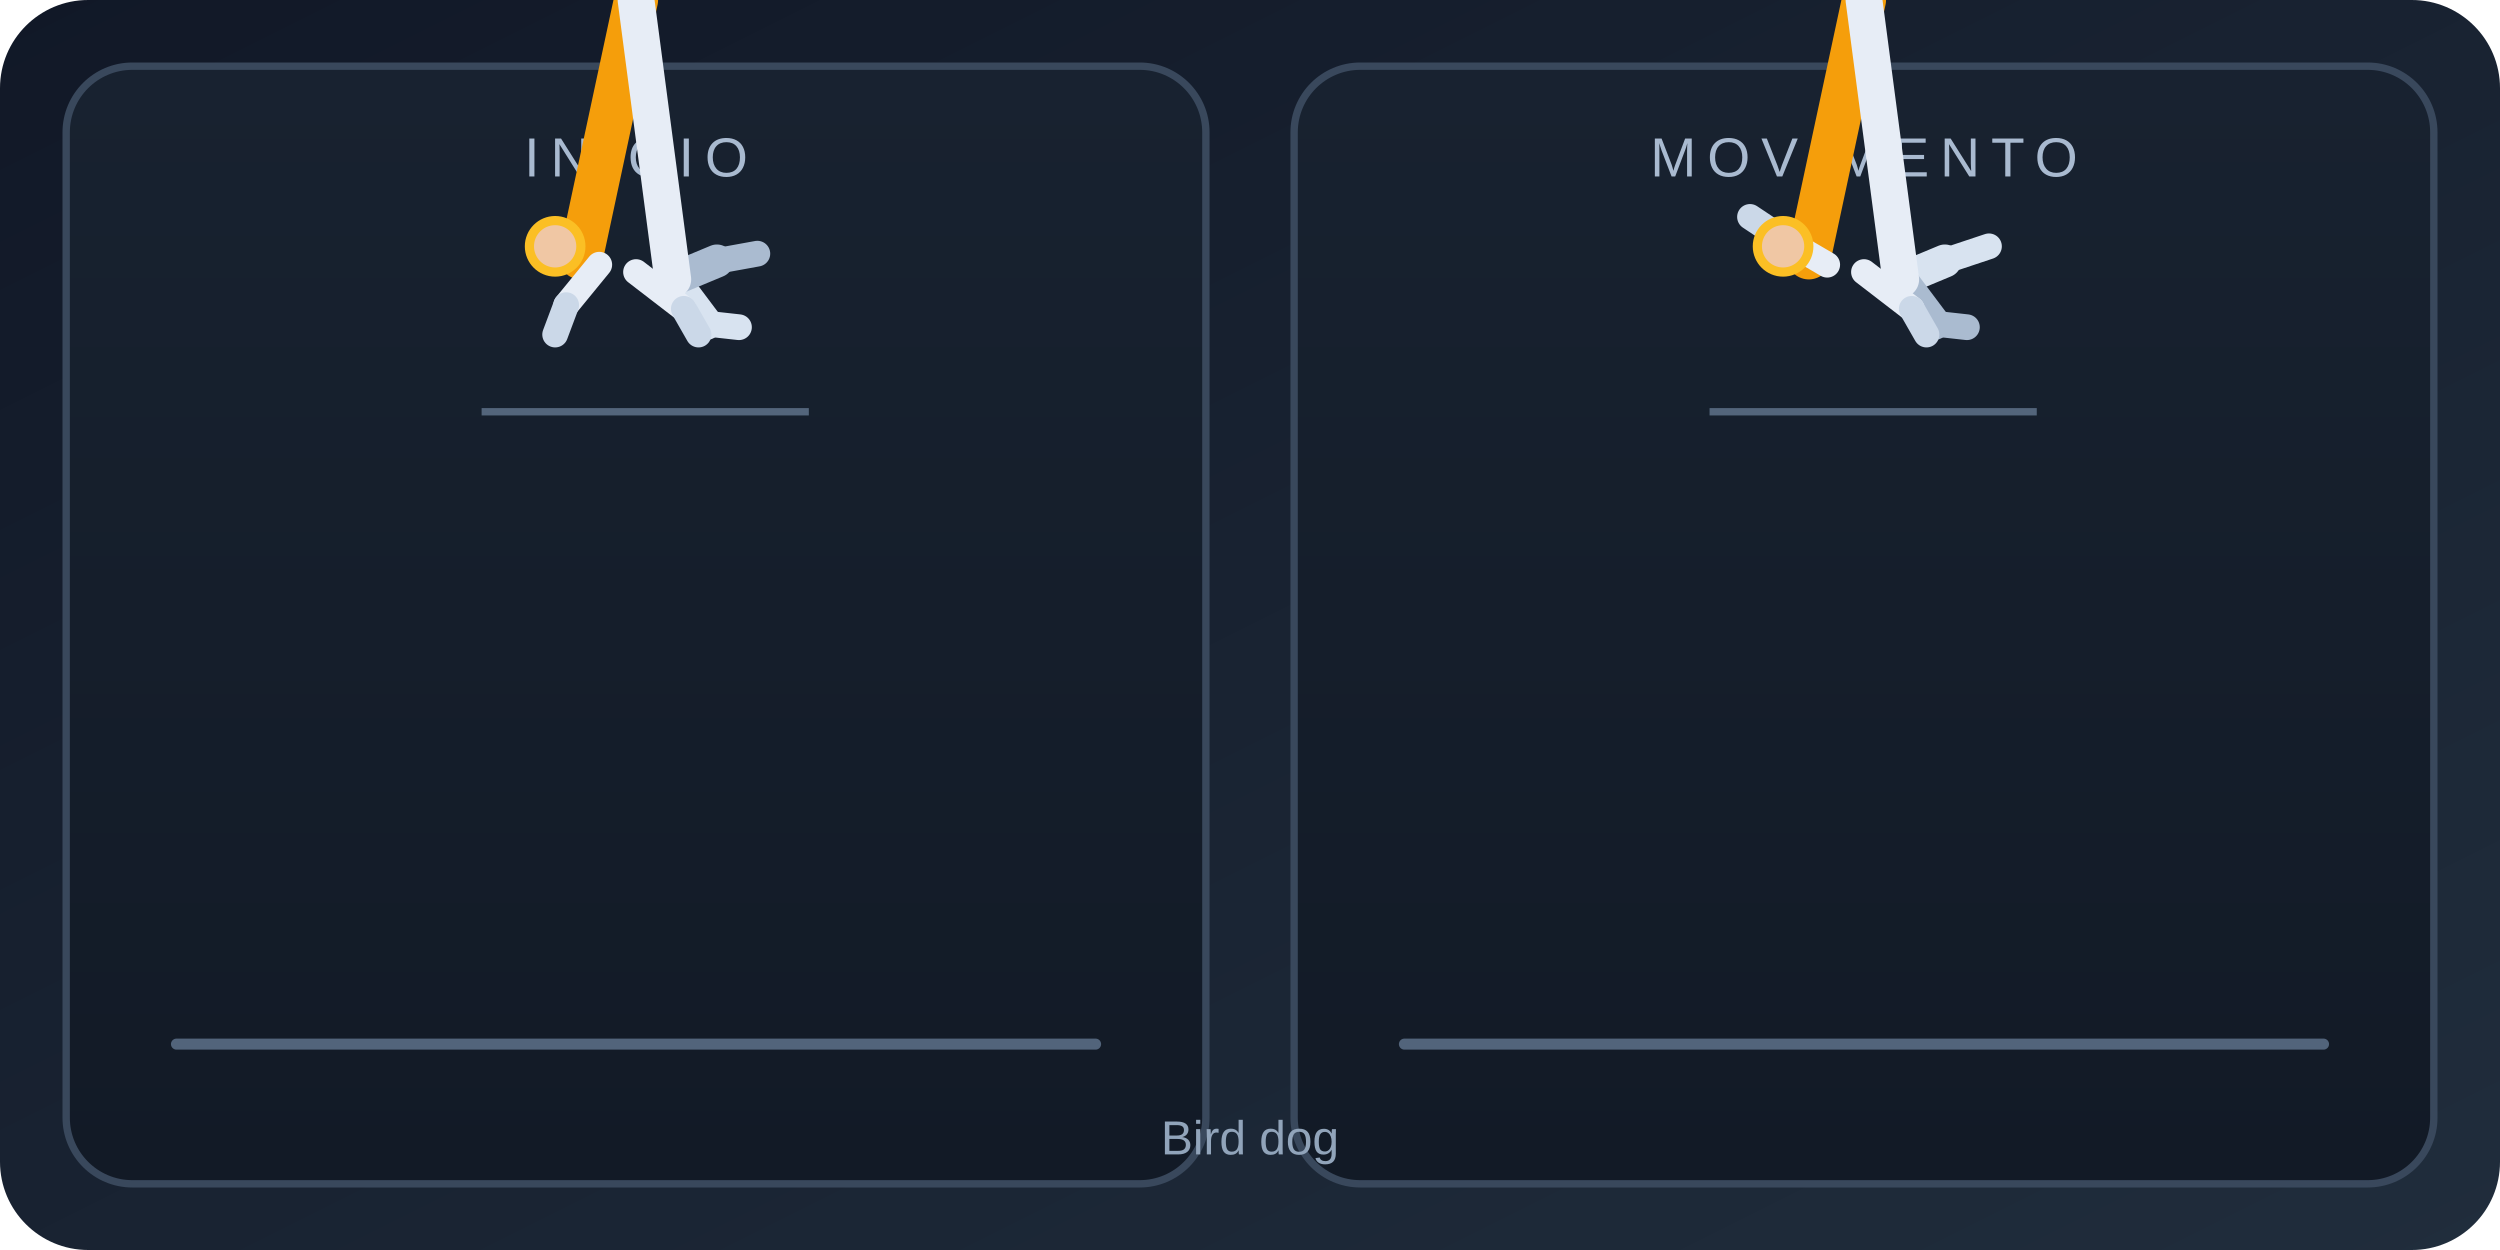
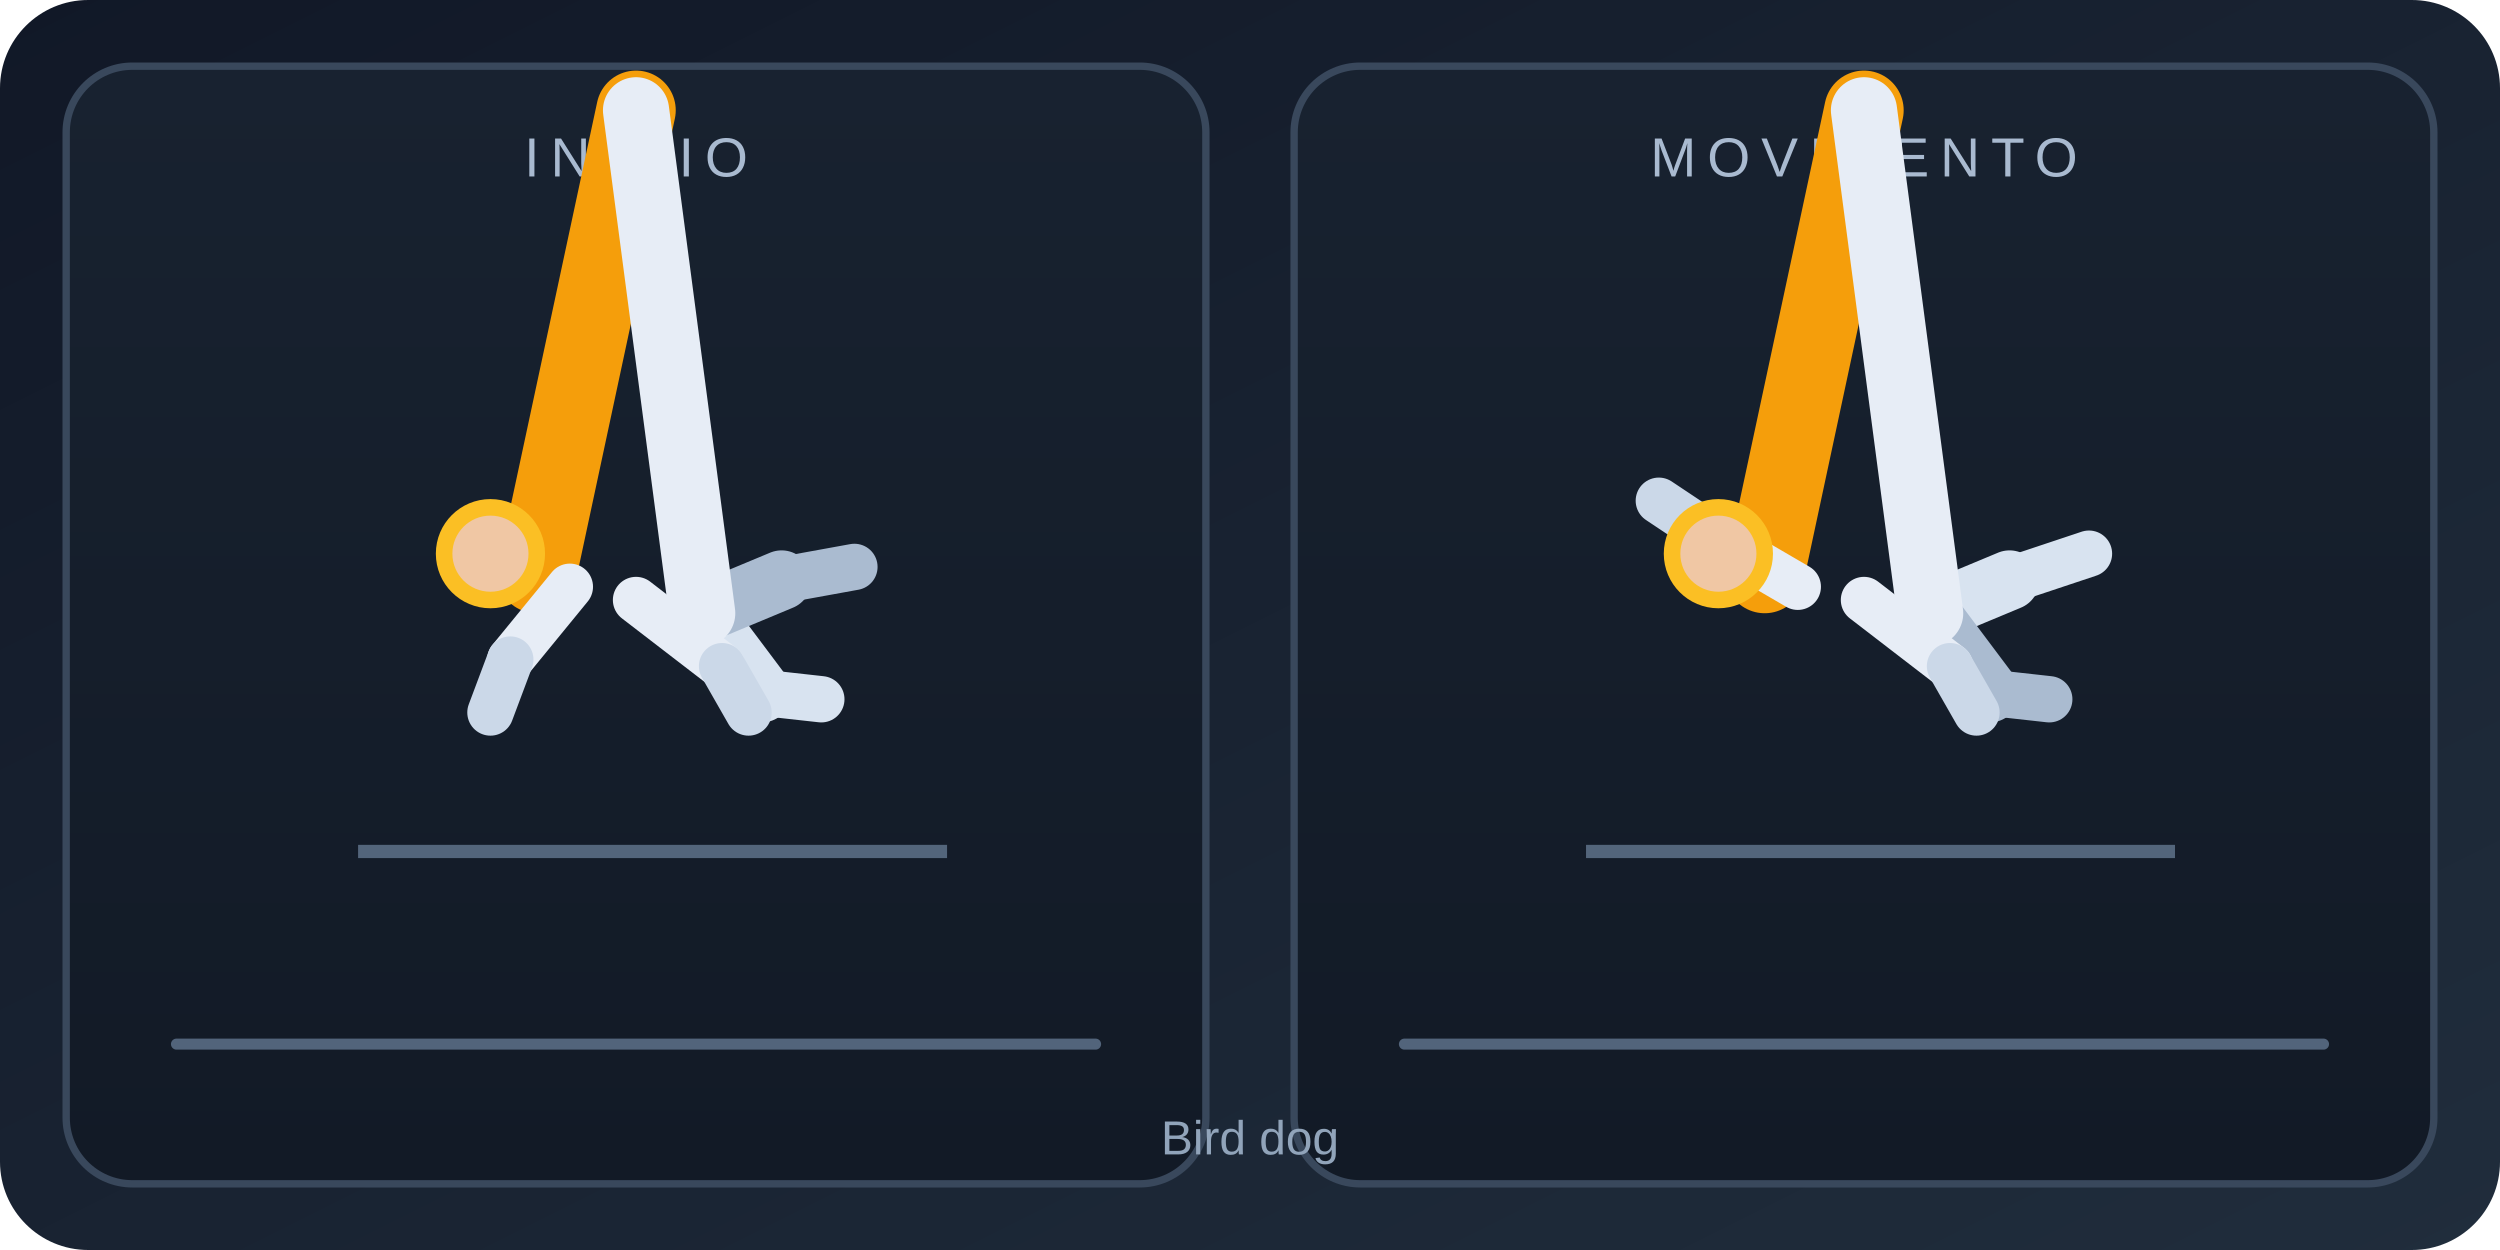
<svg xmlns="http://www.w3.org/2000/svg" width="680" height="340" viewBox="0 0 680 340">
  <defs>
    <linearGradient id="bg" x1="0" y1="0" x2="1" y2="1">
      <stop stop-color="#111827" />
      <stop offset="1" stop-color="#202d3c" />
    </linearGradient>
    <linearGradient id="panel" x1="0" y1="0" x2="0" y2="1">
      <stop stop-color="#182230" />
      <stop offset="1" stop-color="#121a26" />
    </linearGradient>
  </defs>
  <rect width="680" height="340" rx="24" fill="url(#bg)" />
  <rect x="18" y="18" width="310" height="304" rx="18" fill="url(#panel)" stroke="#39485c" stroke-width="2" />
  <rect x="352" y="18" width="310" height="304" rx="18" fill="url(#panel)" stroke="#39485c" stroke-width="2" />
  <text x="173" y="48" font-family="Arial,sans-serif" font-size="15" letter-spacing="3" fill="#a9bad0" text-anchor="middle">INÍCIO</text>
  <text x="507" y="48" font-family="Arial,sans-serif" font-size="15" letter-spacing="3" fill="#a9bad0" text-anchor="middle">MOVIMENTO</text>
  <path d="M48 284 H298 M382 284 H632" stroke="#52647b" stroke-width="3" stroke-linecap="round" />
-   <g transform="translate(173 0)">
+   <g transform="translate(173 30) scale(1.8)">
    <path d="M -42 112 H 47" stroke="#53657b" stroke-width="2" />
    <line x1="10" y1="76" x2="19" y2="88" stroke="#d8e3f0" stroke-width="9" stroke-linecap="round" stroke-linejoin="round" />
    <line x1="19" y1="88" x2="28" y2="89" stroke="#d8e3f0" stroke-width="7" stroke-linecap="round" stroke-linejoin="round" />
    <line x1="10" y1="76" x2="22" y2="71" stroke="#aabbd0" stroke-width="9" stroke-linecap="round" stroke-linejoin="round" />
    <line x1="22" y1="71" x2="33" y2="69" stroke="#aabbd0" stroke-width="7" stroke-linecap="round" stroke-linejoin="round" />
    <line x1="-15" y1="70" x2="NaN" y2="undefined" stroke="#f59e0b" stroke-width="12" stroke-linecap="round" stroke-linejoin="round" />
    <line x1="10" y1="76" x2="NaN" y2="undefined" stroke="#e7edf6" stroke-width="10" stroke-linecap="round" stroke-linejoin="round" />
    <line x1="-10" y1="72" x2="-19" y2="83" stroke="#e7edf6" stroke-width="7" stroke-linecap="round" stroke-linejoin="round" />
    <line x1="-19" y1="83" x2="-22" y2="91" stroke="#cbd8e8" stroke-width="7" stroke-linecap="round" stroke-linejoin="round" />
    <line x1="0" y1="74" x2="13" y2="84" stroke="#e7edf6" stroke-width="7" stroke-linecap="round" stroke-linejoin="round" />
    <line x1="13" y1="84" x2="17" y2="91" stroke="#cbd8e8" stroke-width="7" stroke-linecap="round" stroke-linejoin="round" />
    <circle cx="-22" cy="67" r="7" fill="#f0c7a4" stroke="#fbbf24" stroke-width="2.5" />
  </g>
-   <g transform="translate(507 0)">
+   <g transform="translate(507 30) scale(1.8)">
    <path d="M -42 112 H 47" stroke="#53657b" stroke-width="2" />
    <line x1="10" y1="76" x2="22" y2="71" stroke="#d8e3f0" stroke-width="9" stroke-linecap="round" stroke-linejoin="round" />
    <line x1="22" y1="71" x2="34" y2="67" stroke="#d8e3f0" stroke-width="7" stroke-linecap="round" stroke-linejoin="round" />
    <line x1="10" y1="76" x2="19" y2="88" stroke="#aabbd0" stroke-width="9" stroke-linecap="round" stroke-linejoin="round" />
    <line x1="19" y1="88" x2="28" y2="89" stroke="#aabbd0" stroke-width="7" stroke-linecap="round" stroke-linejoin="round" />
    <line x1="-15" y1="70" x2="NaN" y2="undefined" stroke="#f59e0b" stroke-width="12" stroke-linecap="round" stroke-linejoin="round" />
    <line x1="10" y1="76" x2="NaN" y2="undefined" stroke="#e7edf6" stroke-width="10" stroke-linecap="round" stroke-linejoin="round" />
    <line x1="-10" y1="72" x2="-22" y2="65" stroke="#e7edf6" stroke-width="7" stroke-linecap="round" stroke-linejoin="round" />
    <line x1="-22" y1="65" x2="-31" y2="59" stroke="#cbd8e8" stroke-width="7" stroke-linecap="round" stroke-linejoin="round" />
    <line x1="0" y1="74" x2="13" y2="84" stroke="#e7edf6" stroke-width="7" stroke-linecap="round" stroke-linejoin="round" />
    <line x1="13" y1="84" x2="17" y2="91" stroke="#cbd8e8" stroke-width="7" stroke-linecap="round" stroke-linejoin="round" />
    <circle cx="-22" cy="67" r="7" fill="#f0c7a4" stroke="#fbbf24" stroke-width="2.5" />
  </g>
  <text x="340" y="314" font-family="Arial,sans-serif" font-size="13" fill="#91a4ba" text-anchor="middle">Bird dog</text>
</svg>
